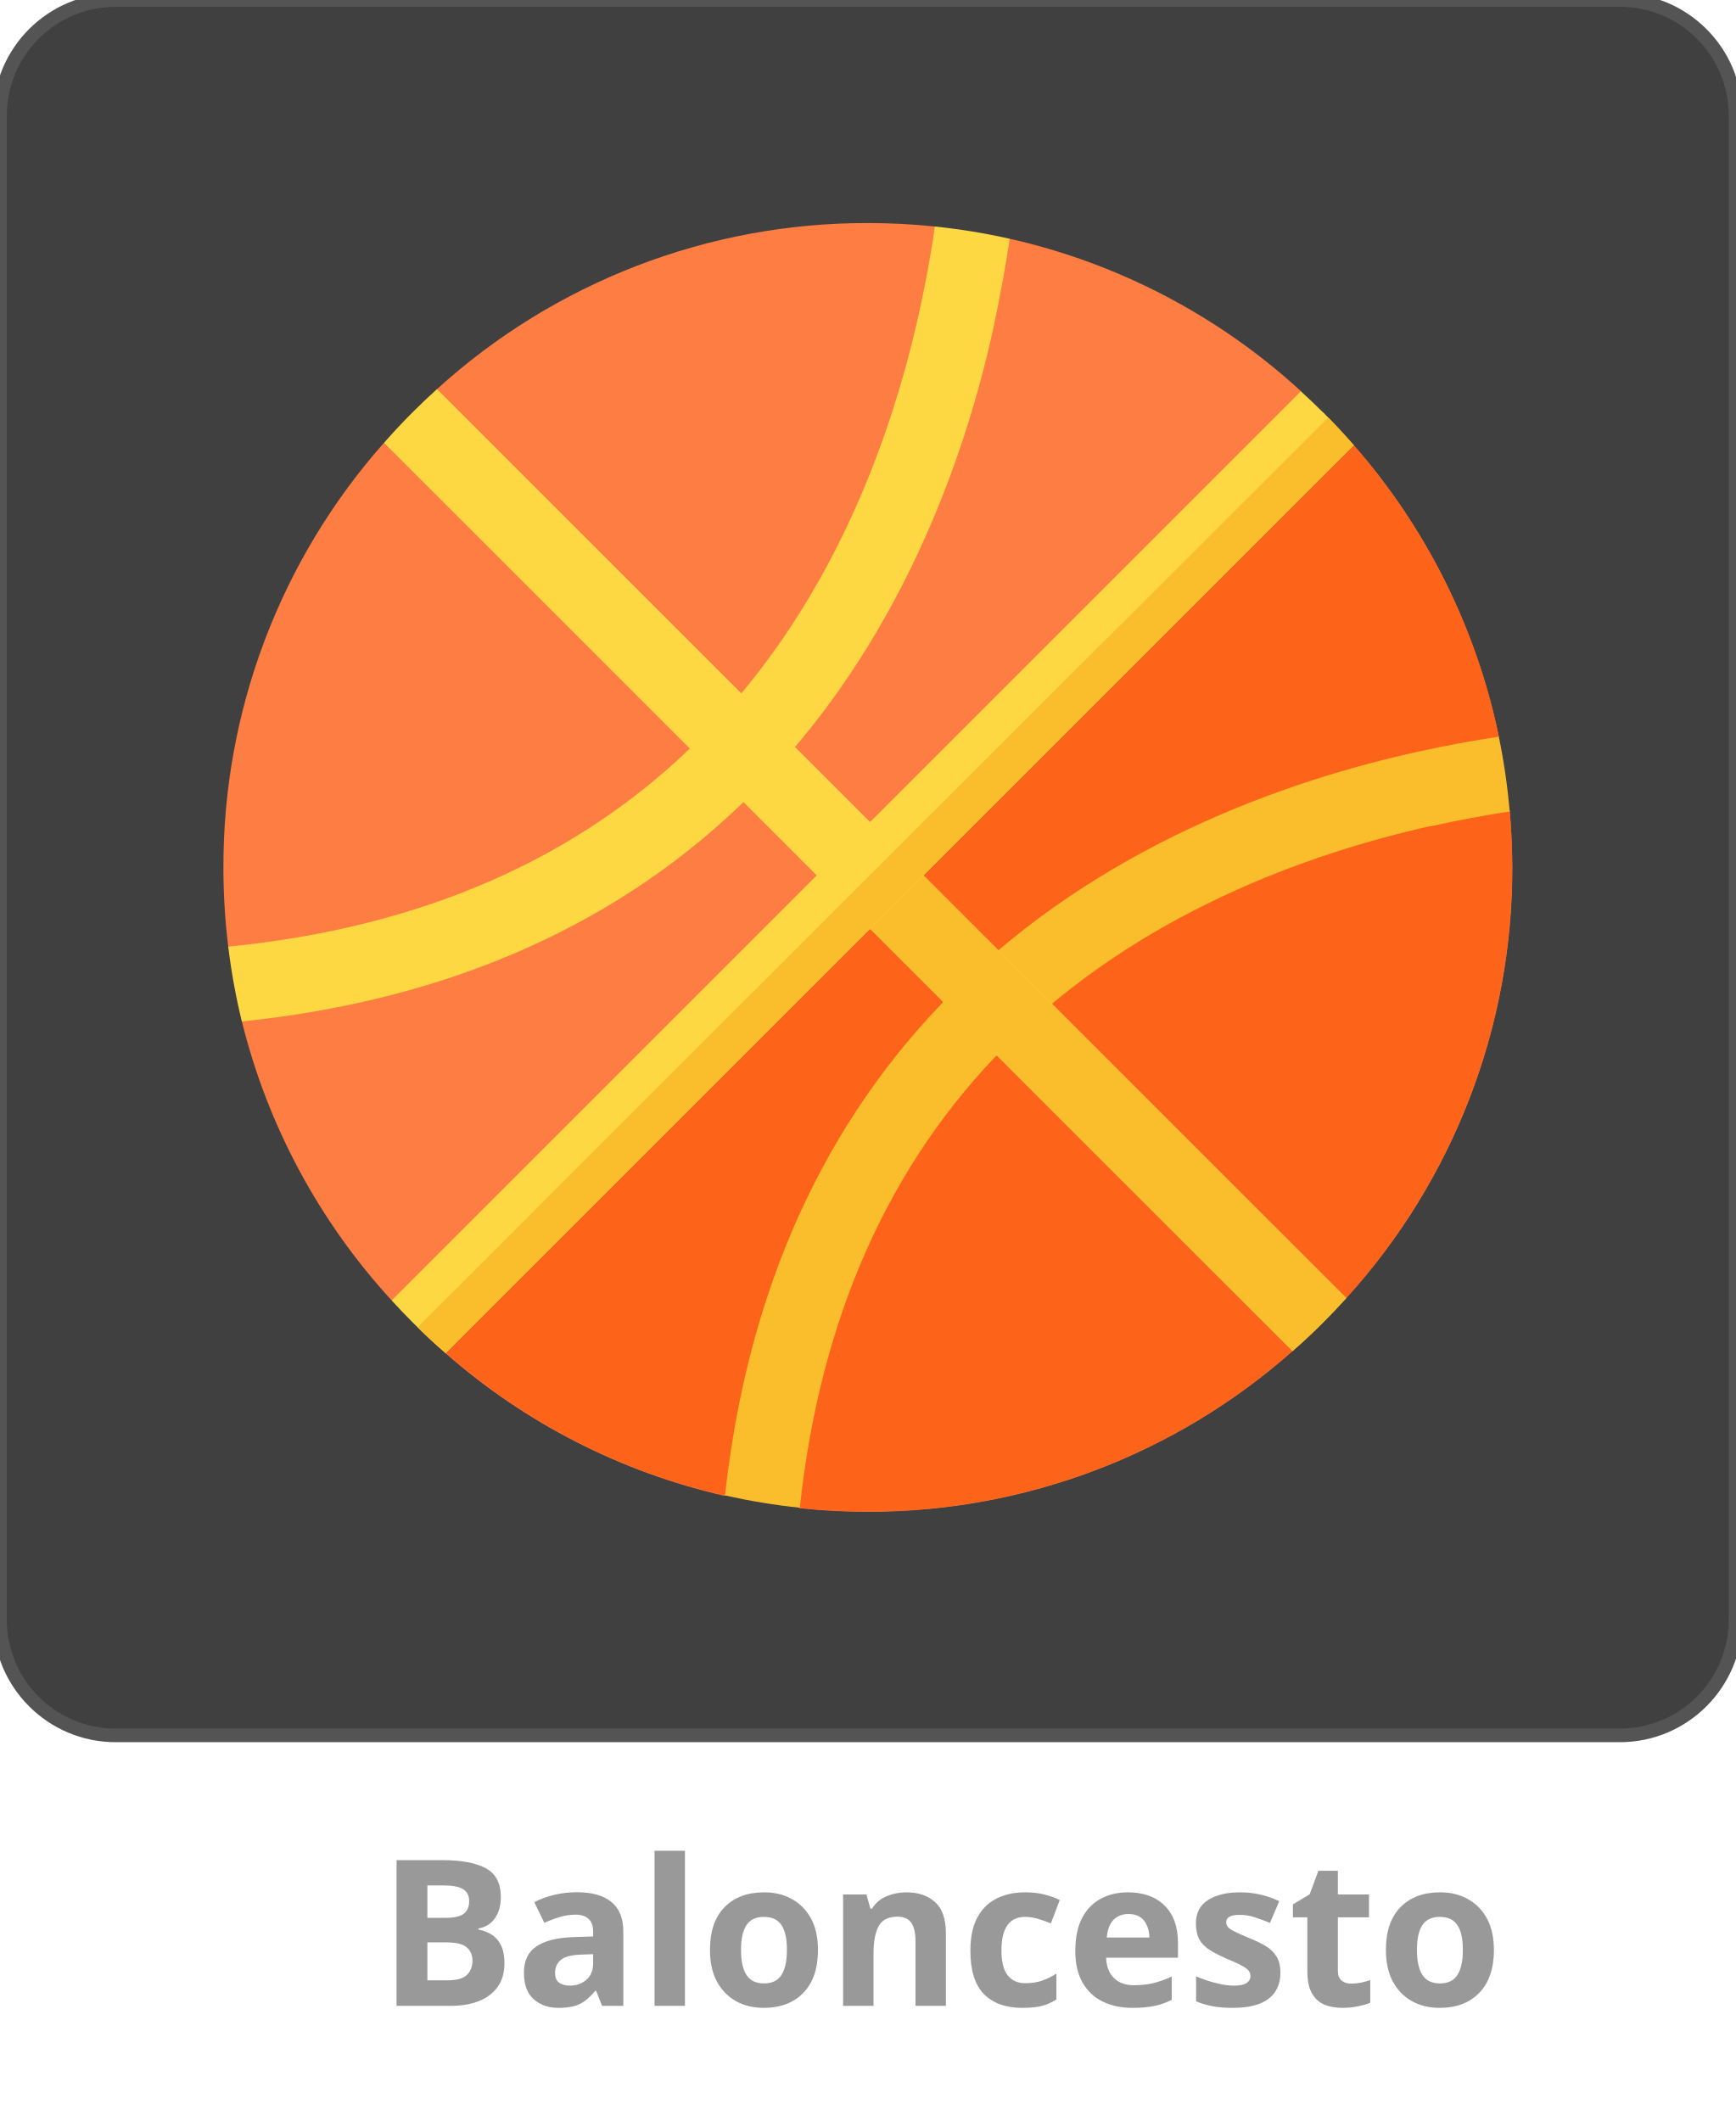
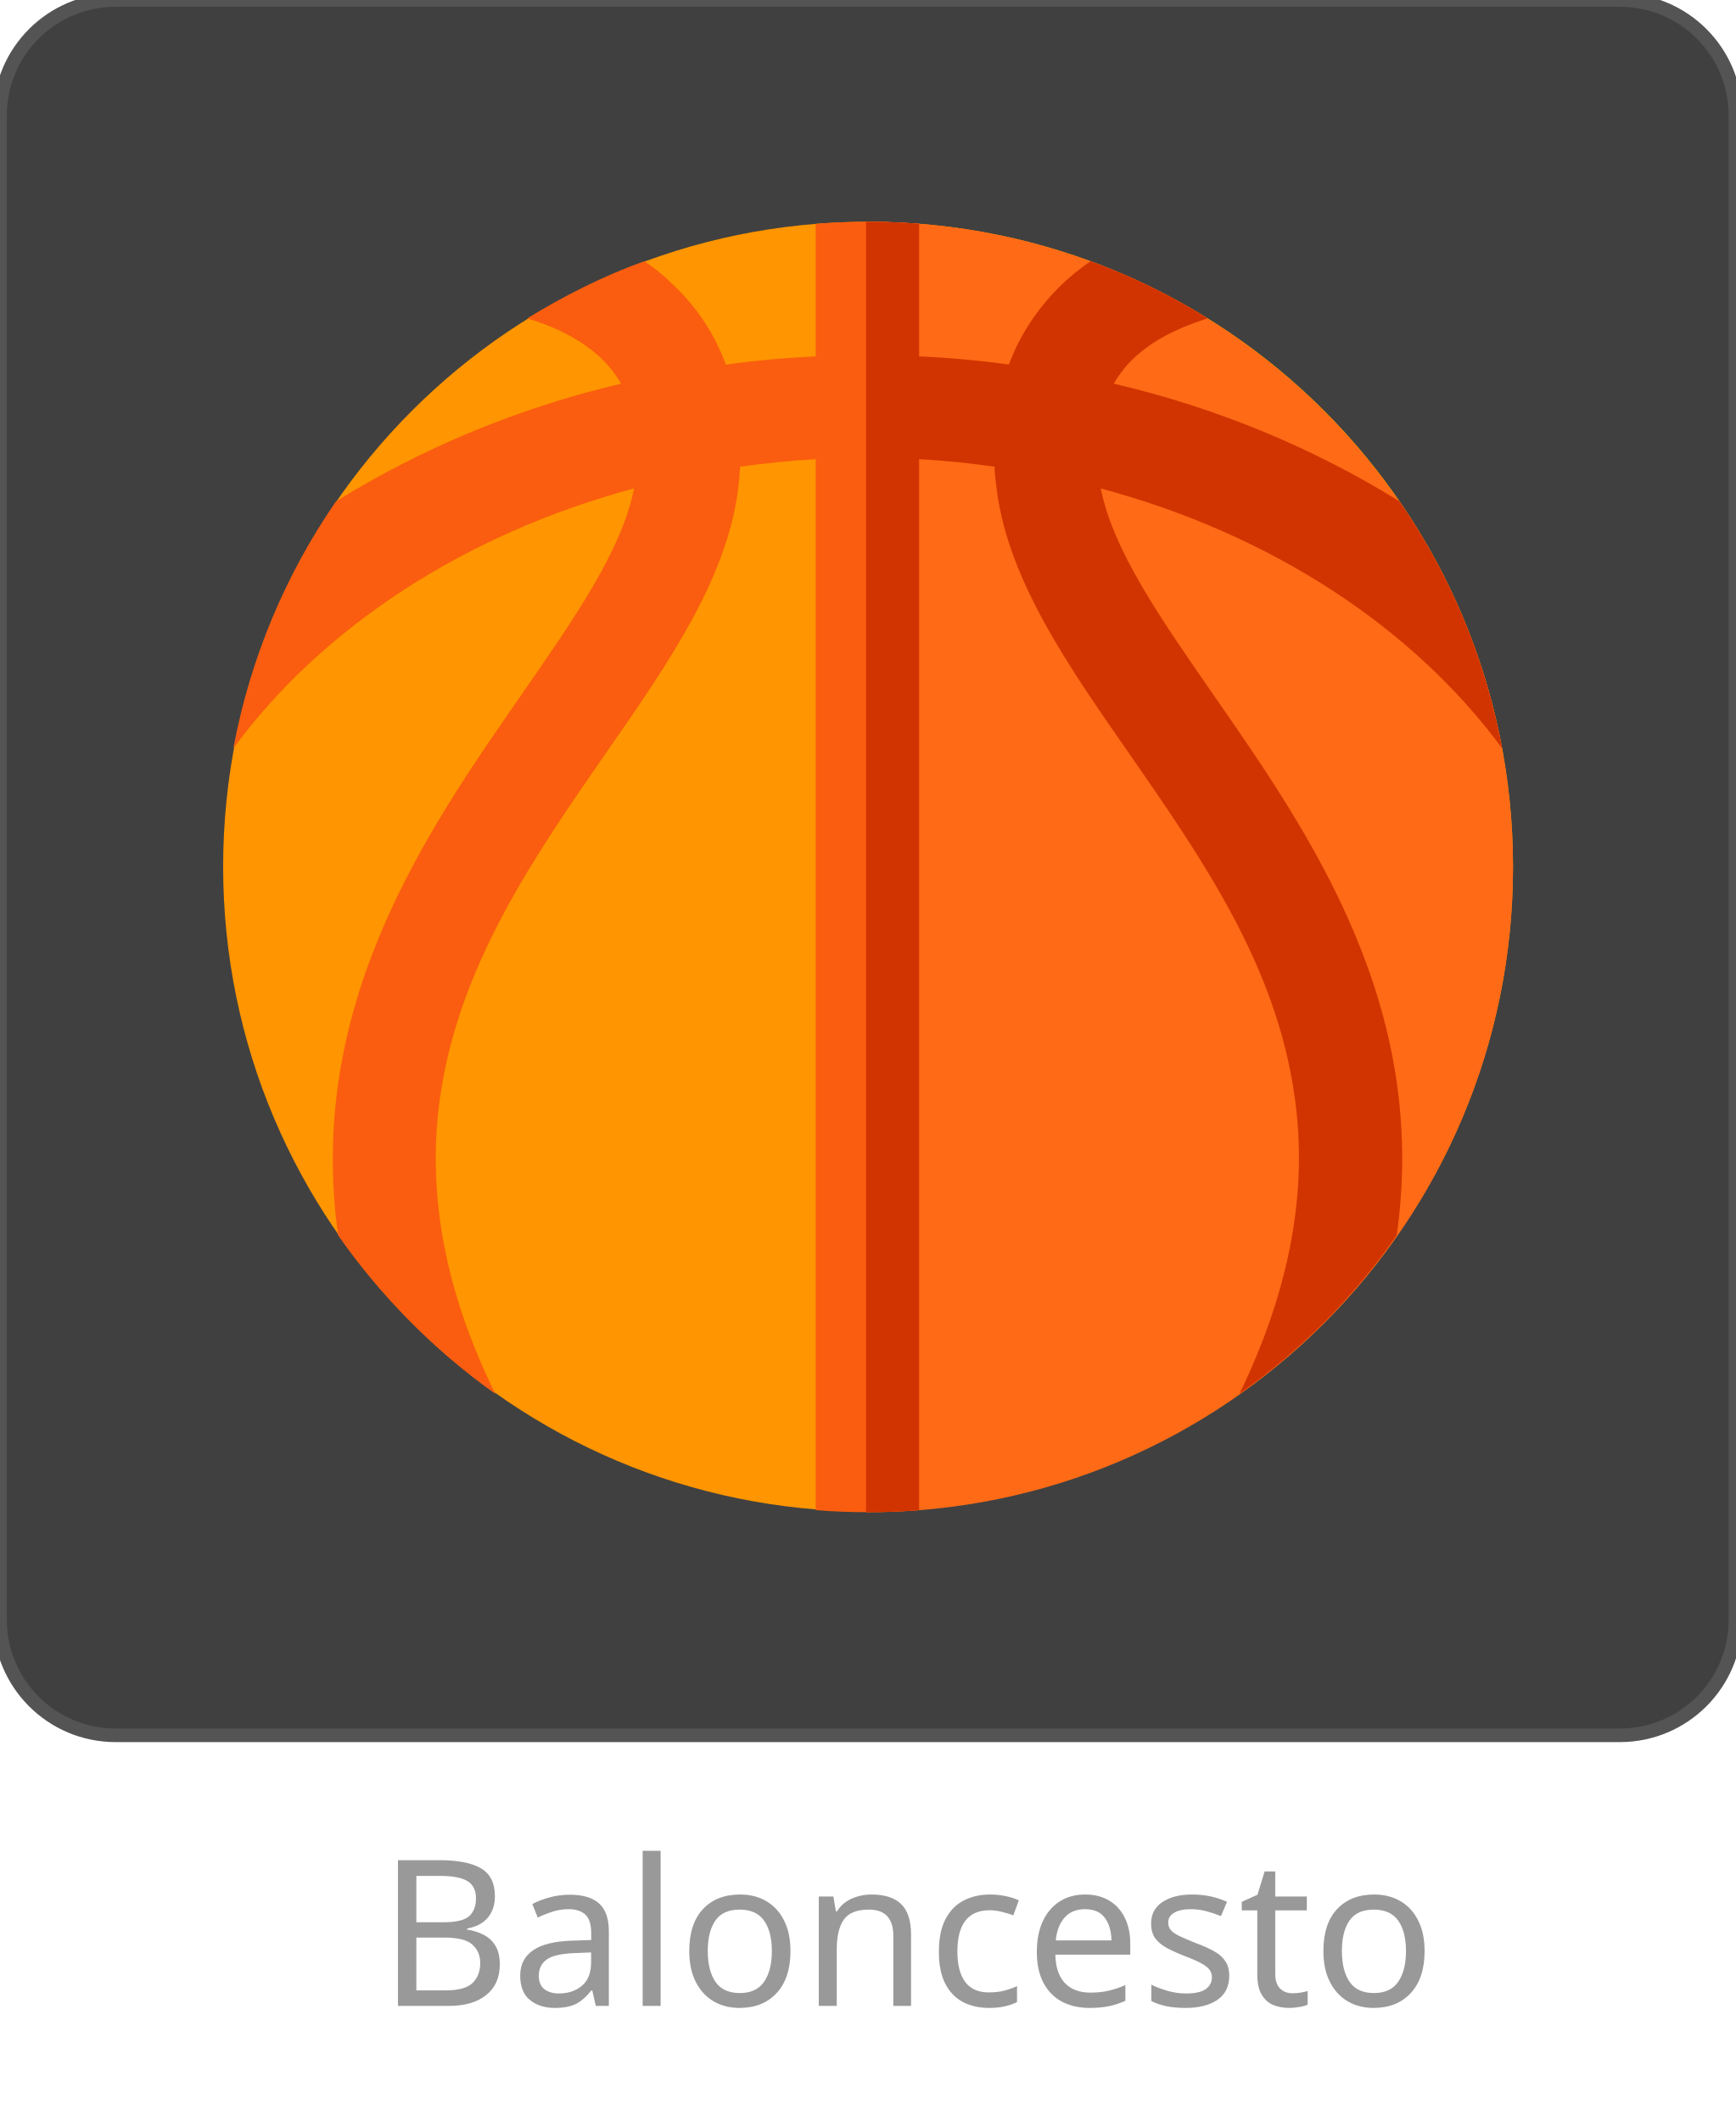
- <svg xmlns="http://www.w3.org/2000/svg" id="Municipios_de_la_provincia_de_Santa_Cruz_de_Tenerife" data-name="Municipios de la provincia de Santa Cruz de Tenerife" viewBox="0 0 255.12 311.81">
-   <defs>
-     <style>.cls-1{fill:#404040;stroke:#545454;stroke-miterlimit:10;stroke-width:2px;}.cls-2{font-size:30px;fill:#999;font-family:ZillaSlab-SemiBold, Zilla Slab;font-weight:700;}.cls-3{fill:#fd7d43;}.cls-4{fill:#fd641a;}.cls-5{fill:#fabe2c;}.cls-6{fill:#fed843;}</style>
-   </defs>
-   <rect class="cls-1" width="255.12" height="255.12" rx="17.01" ry="17.01" />
-   <text class="cls-2" transform="translate(55.59 294.88)">Baloncesto</text>
-   <path class="cls-3" d="M221.91,119.15l-8.51-3.49,5.92-5.92,1-1.43h0A94,94,0,0,0,199,65.45l-6.38-.62-.38-2-1-5.32A94,94,0,0,0,148.44,35.1h0l-6.28,3.75-4.71-5.55h0a95.53,95.53,0,0,0-9.9-.51A93.89,93.89,0,0,0,64.24,57.2l1.2,9.05-9-1.15h0a93.88,93.88,0,0,0-23.6,62.41,95.37,95.37,0,0,0,.71,11.67l7,3.36-5,7.61h0a94.09,94.09,0,0,0,22,41h0L65,190l1.73-.27-1.27,9.18h0a93.94,93.94,0,0,0,41.07,21l6.15-6.55,4.82,8.36h0a95.7,95.7,0,0,0,10,.53A93.89,93.89,0,0,0,190,198.62h0l-.28-9,8.18,1.22h0a93.91,93.91,0,0,0,24.41-63.32Q222.28,123.3,221.91,119.15Z" />
-   <path class="cls-4" d="M222.28,127.51a93.91,93.91,0,0,1-24.41,63.32h0l-8.18-1.22.28,9h0a93.89,93.89,0,0,1-62.41,23.6,95.7,95.7,0,0,1-10-.53h0l-4.82-8.36-6.15,6.55a93.94,93.94,0,0,1-41.07-21h0l1.27-9.18L65,190,192.23,62.83l.38,2,6.38.62a94,94,0,0,1,21.35,42.86h0l-1,1.43-5.92,5.92,8.51,3.49Q222.28,123.3,222.28,127.51Z" />
-   <path class="cls-5" d="M210.31,121.47c4.1-.92,8-1.62,11.61-2.17a94.32,94.32,0,0,0-1.6-11c-3.75.57-7.81,1.3-12.08,2.25-19.25,4.26-46.7,13.84-68.15,35.29-19,19-30.18,43.78-33.52,74a94.08,94.08,0,0,0,11,1.81c3-27.93,13.15-50.72,30.33-67.93,19.48-19.51,44.7-28.33,62.43-32.29Z" />
-   <path class="cls-6" d="M33.55,139.17a94,94,0,0,0,2,11c30.76-3.19,56-14.45,75.15-33.64C132.18,95,141.76,67.6,146,48.34c1-4.72,1.83-9.17,2.42-13.24a94.06,94.06,0,0,0-11-1.8c-3,20.7-11.33,52.1-34.58,75.34-17.49,17.49-40.75,27.71-69.33,30.53Z" />
-   <path class="cls-6" d="M64.24,57.2q-1.83,1.65-3.58,3.4-2.19,2.19-4.21,4.5L190,198.62q2.3-2,4.5-4.21,1.75-1.75,3.4-3.58Z" />
-   <path class="cls-5" d="M190,198.62q2.3-2,4.5-4.21,1.75-1.75,3.4-3.58L131.05,124l-7.85,7.85Z" />
-   <path class="cls-6" d="M194.46,60.61q-1.59-1.59-3.24-3.09L57.57,191.17q1.5,1.65,3.09,3.24,2.36,2.36,4.85,4.52L199,65.45q-2.17-2.49-4.52-4.85Z" />
-   <path class="cls-5" d="M199,65.45q-1.81-2.08-3.76-4.07l-66.95,66.84L61.38,195.12q2,2,4.12,3.81Z" />
+ <svg xmlns="http://www.w3.org/2000/svg" version="1.1" id="Municipios_de_la_provincia_de_Santa_Cruz_de_Tenerife" x="0px" y="0px" viewBox="0 0 255.1 311.8" style="enable-background:new 0 0 255.1 311.8;" xml:space="preserve">
+   <style type="text/css">
+ 	.st0{fill:#404040;stroke:#545454;stroke-width:2;stroke-miterlimit:10;}
+ 	.st1{fill:#999999;}
+ 	.st2{font-family:'ZillaSlab-Bold';}
+ 	.st3{font-size:30px;}
+ 	.st4{fill:#FD7D43;}
+ 	.st5{fill:#FD641A;}
+ 	.st6{fill:#FABE2C;}
+ 	.st7{fill:#FED843;}
+ 	.st8{fill:#FF9500;}
+ 	.st9{fill:#FE6A16;}
+ 	.st10{fill:#FA5D0F;}
+ 	.st11{fill:#D13400;}
+ </style>
+   <path class="st0" d="M17,0h221.1c9.4,0,17,7.6,17,17v221.1c0,9.4-7.6,17-17,17H17c-9.4,0-17-7.6-17-17V17C0,7.6,7.6,0,17,0z" />
+   <text transform="matrix(1 0 0 1 55.59 294.88)" class="st1 st2 st3">Baloncesto</text>
+   <g>
+     <path class="st4" d="M870.9,119.1l-8.5-3.5l5.9-5.9l1-1.4l0,0C866,92.4,858.7,77.7,848,65.4l-6.4-0.6l-0.4-2l-1-5.3   c-12.1-11.1-26.8-18.8-42.8-22.4l0,0l-6.3,3.8l-4.7-5.5l0,0c-3.3-0.3-6.6-0.5-9.9-0.5c-23.4,0-46,8.7-63.3,24.4l1.2,9l-9-1.2l0,0   c-15.2,17.2-23.6,39.4-23.6,62.4c0,3.9,0.2,7.8,0.7,11.7l7,3.4l-5,7.6l0,0c3.8,15.3,11.3,29.4,22,41l0,0l7.5-1.1l1.7-0.3l-1.3,9.2   l0,0c11.7,10.3,25.8,17.5,41.1,21l6.1-6.6l4.8,8.4l0,0c3.3,0.4,6.7,0.5,10,0.5c23,0.1,45.3-8.4,62.5-23.6l0,0l-0.3-9l8.2,1.2l0,0   c15.7-17.3,24.5-39.9,24.4-63.3C871.3,124.7,871.2,121.9,870.9,119.1z" />
+     <path class="st5" d="M871.3,127.5c0,23.4-8.7,46-24.4,63.3l0,0l-8.2-1.2l0.3,9l0,0c-17.2,15.2-39.4,23.6-62.4,23.6   c-3.3,0-6.7-0.2-10-0.5l0,0l-4.8-8.4l-6.2,6.6c-15.2-3.5-29.3-10.7-41.1-21l0,0l1.3-9.2L714,190L841.2,62.8l0.4,2l6.4,0.6   c10.7,12.2,18.1,27,21.4,42.9l0,0l-1,1.4l-5.9,5.9l8.5,3.5C871.2,121.9,871.3,124.7,871.3,127.5z" />
+     <path class="st6" d="M859.3,121.5c4.1-0.9,8-1.6,11.6-2.2c-0.3-3.7-0.9-7.4-1.6-11c-3.8,0.6-7.8,1.3-12.1,2.3   c-19.3,4.3-46.7,13.8-68.2,35.3c-19,19-30.2,43.8-33.5,74c3.6,0.8,7.3,1.4,11,1.8c3-27.9,13.1-50.7,30.3-67.9   C816.4,134.2,841.6,125.4,859.3,121.5L859.3,121.5z" />
+     <path class="st7" d="M682.5,139.2c0.4,3.7,1.1,7.4,2,11c30.8-3.2,56-14.4,75.2-33.6C781.2,95,790.8,67.6,795,48.3   c1-4.7,1.8-9.2,2.4-13.2c-3.6-0.8-7.3-1.4-11-1.8c-3,20.7-11.3,52.1-34.6,75.3C734.3,126.1,711.1,136.3,682.5,139.2L682.5,139.2z" />
+     <path class="st7" d="M713.2,57.2c-1.2,1.1-2.4,2.2-3.6,3.4c-1.5,1.5-2.9,3-4.2,4.5L839,198.6c1.5-1.3,3-2.7,4.5-4.2   c1.2-1.2,2.3-2.4,3.4-3.6L713.2,57.2z" />
+     <path class="st6" d="M839,198.6c1.5-1.3,3-2.7,4.5-4.2c1.2-1.2,2.3-2.4,3.4-3.6L780,124l-7.8,7.9L839,198.6z" />
+     <path class="st7" d="M843.5,60.6c-1.1-1.1-2.1-2.1-3.2-3.1L706.6,191.2c1,1.1,2,2.2,3.1,3.2c1.6,1.6,3.2,3.1,4.9,4.5L848,65.4   C846.6,63.8,845,62.2,843.5,60.6L843.5,60.6z" />
+     <path class="st6" d="M848,65.4c-1.2-1.4-2.5-2.7-3.8-4.1l-66.9,66.8l-66.9,66.9c1.3,1.3,2.7,2.6,4.1,3.8L848,65.4z" />
+   </g>
+   <g>
+     <circle class="st8" cx="127.6" cy="127.4" r="94.8" />
+     <path class="st9" d="M127.6,32.6c-0.1,0-0.1,0-0.2,0v189.7c0.1,0,0.1,0,0.2,0c52.4,0,94.8-42.5,94.8-94.8S179.9,32.6,127.6,32.6z" />
+     <path class="st10" d="M220.8,110c-2.5-13.3-7.7-25.6-15.1-36.3c-12.4-7.7-26.6-13.7-42-17.3c0.7-1.2,1.6-2.4,2.6-3.4   c2.9-2.9,6.8-4.8,11.2-6.2c-5.4-3.4-11.2-6.2-17.2-8.4c-1.7,1.2-3.2,2.4-4.6,3.8c-3.3,3.3-5.8,7.1-7.4,11.4   c-4.3-0.6-8.7-1-13.2-1.2V32.9c-2.5-0.2-5-0.3-7.6-0.3c-2.6,0-5.1,0.1-7.6,0.3v19.5c-4.5,0.2-8.9,0.6-13.2,1.2   c-1.6-4.3-4-8.1-7.4-11.4c-1.4-1.4-2.9-2.7-4.6-3.8c-6.1,2.2-11.8,5.1-17.2,8.4c4.3,1.3,8.3,3.3,11.2,6.2c1,1,1.9,2.2,2.6,3.4   C76,60,61.8,66,49.4,73.7C42,84.4,36.8,96.7,34.3,110c13.1-17.8,34-31.5,58.9-38.2c-1.8,9.1-8.7,19-16.6,30.4   c-14.1,20.3-31.6,45.6-26.9,79.4c6.3,9,14.1,16.9,23.1,23.3c-7.5-15.3-10.1-29.7-8.1-43.7c2.8-19.3,13.7-35.1,24.3-50.4   c9.4-13.5,18.2-26.2,19.6-39.8c0.1-0.8,0.1-1.6,0.2-2.4c3.7-0.5,7.4-0.9,11.1-1.1V222c2.5,0.2,5,0.3,7.6,0.3c2.6,0,5.1-0.1,7.6-0.3   V67.5c3.8,0.2,7.5,0.6,11.1,1.1c0,0.8,0.1,1.6,0.2,2.4c1.4,13.6,10.2,26.3,19.6,39.8c10.6,15.3,21.6,31,24.3,50.4   c2,13.9-0.7,28.4-8.1,43.7c9-6.4,16.8-14.2,23.1-23.3c4.8-33.8-12.8-59.1-26.9-79.4c-7.9-11.4-14.8-21.3-16.6-30.4   C186.8,78.5,207.7,92.2,220.8,110L220.8,110z" />
+     <path class="st11" d="M220.8,110c-2.5-13.3-7.7-25.6-15.1-36.3c-12.4-7.7-26.6-13.7-42-17.3c0.7-1.2,1.6-2.4,2.6-3.4   c2.9-2.9,6.8-4.8,11.2-6.2c-5.4-3.4-11.2-6.2-17.2-8.4c-1.7,1.2-3.2,2.4-4.6,3.8c-3.3,3.3-5.8,7.1-7.4,11.4   c-4.3-0.6-8.7-1-13.2-1.2V32.9c-2.5-0.2-5-0.3-7.6-0.3c-0.1,0-0.1,0-0.2,0v189.7c0.1,0,0.1,0,0.2,0c2.6,0,5.1-0.1,7.6-0.3V67.5   c3.8,0.2,7.5,0.6,11.1,1.1c0,0.8,0.1,1.6,0.2,2.4c1.4,13.6,10.2,26.3,19.6,39.8c10.6,15.3,21.6,31,24.3,50.4   c2,13.9-0.7,28.4-8.1,43.7c9-6.4,16.8-14.2,23.1-23.3c4.8-33.8-12.8-59.1-26.9-79.4c-7.9-11.4-14.8-21.3-16.6-30.4   C186.8,78.5,207.7,92.2,220.8,110L220.8,110z" />
+   </g>
</svg>
